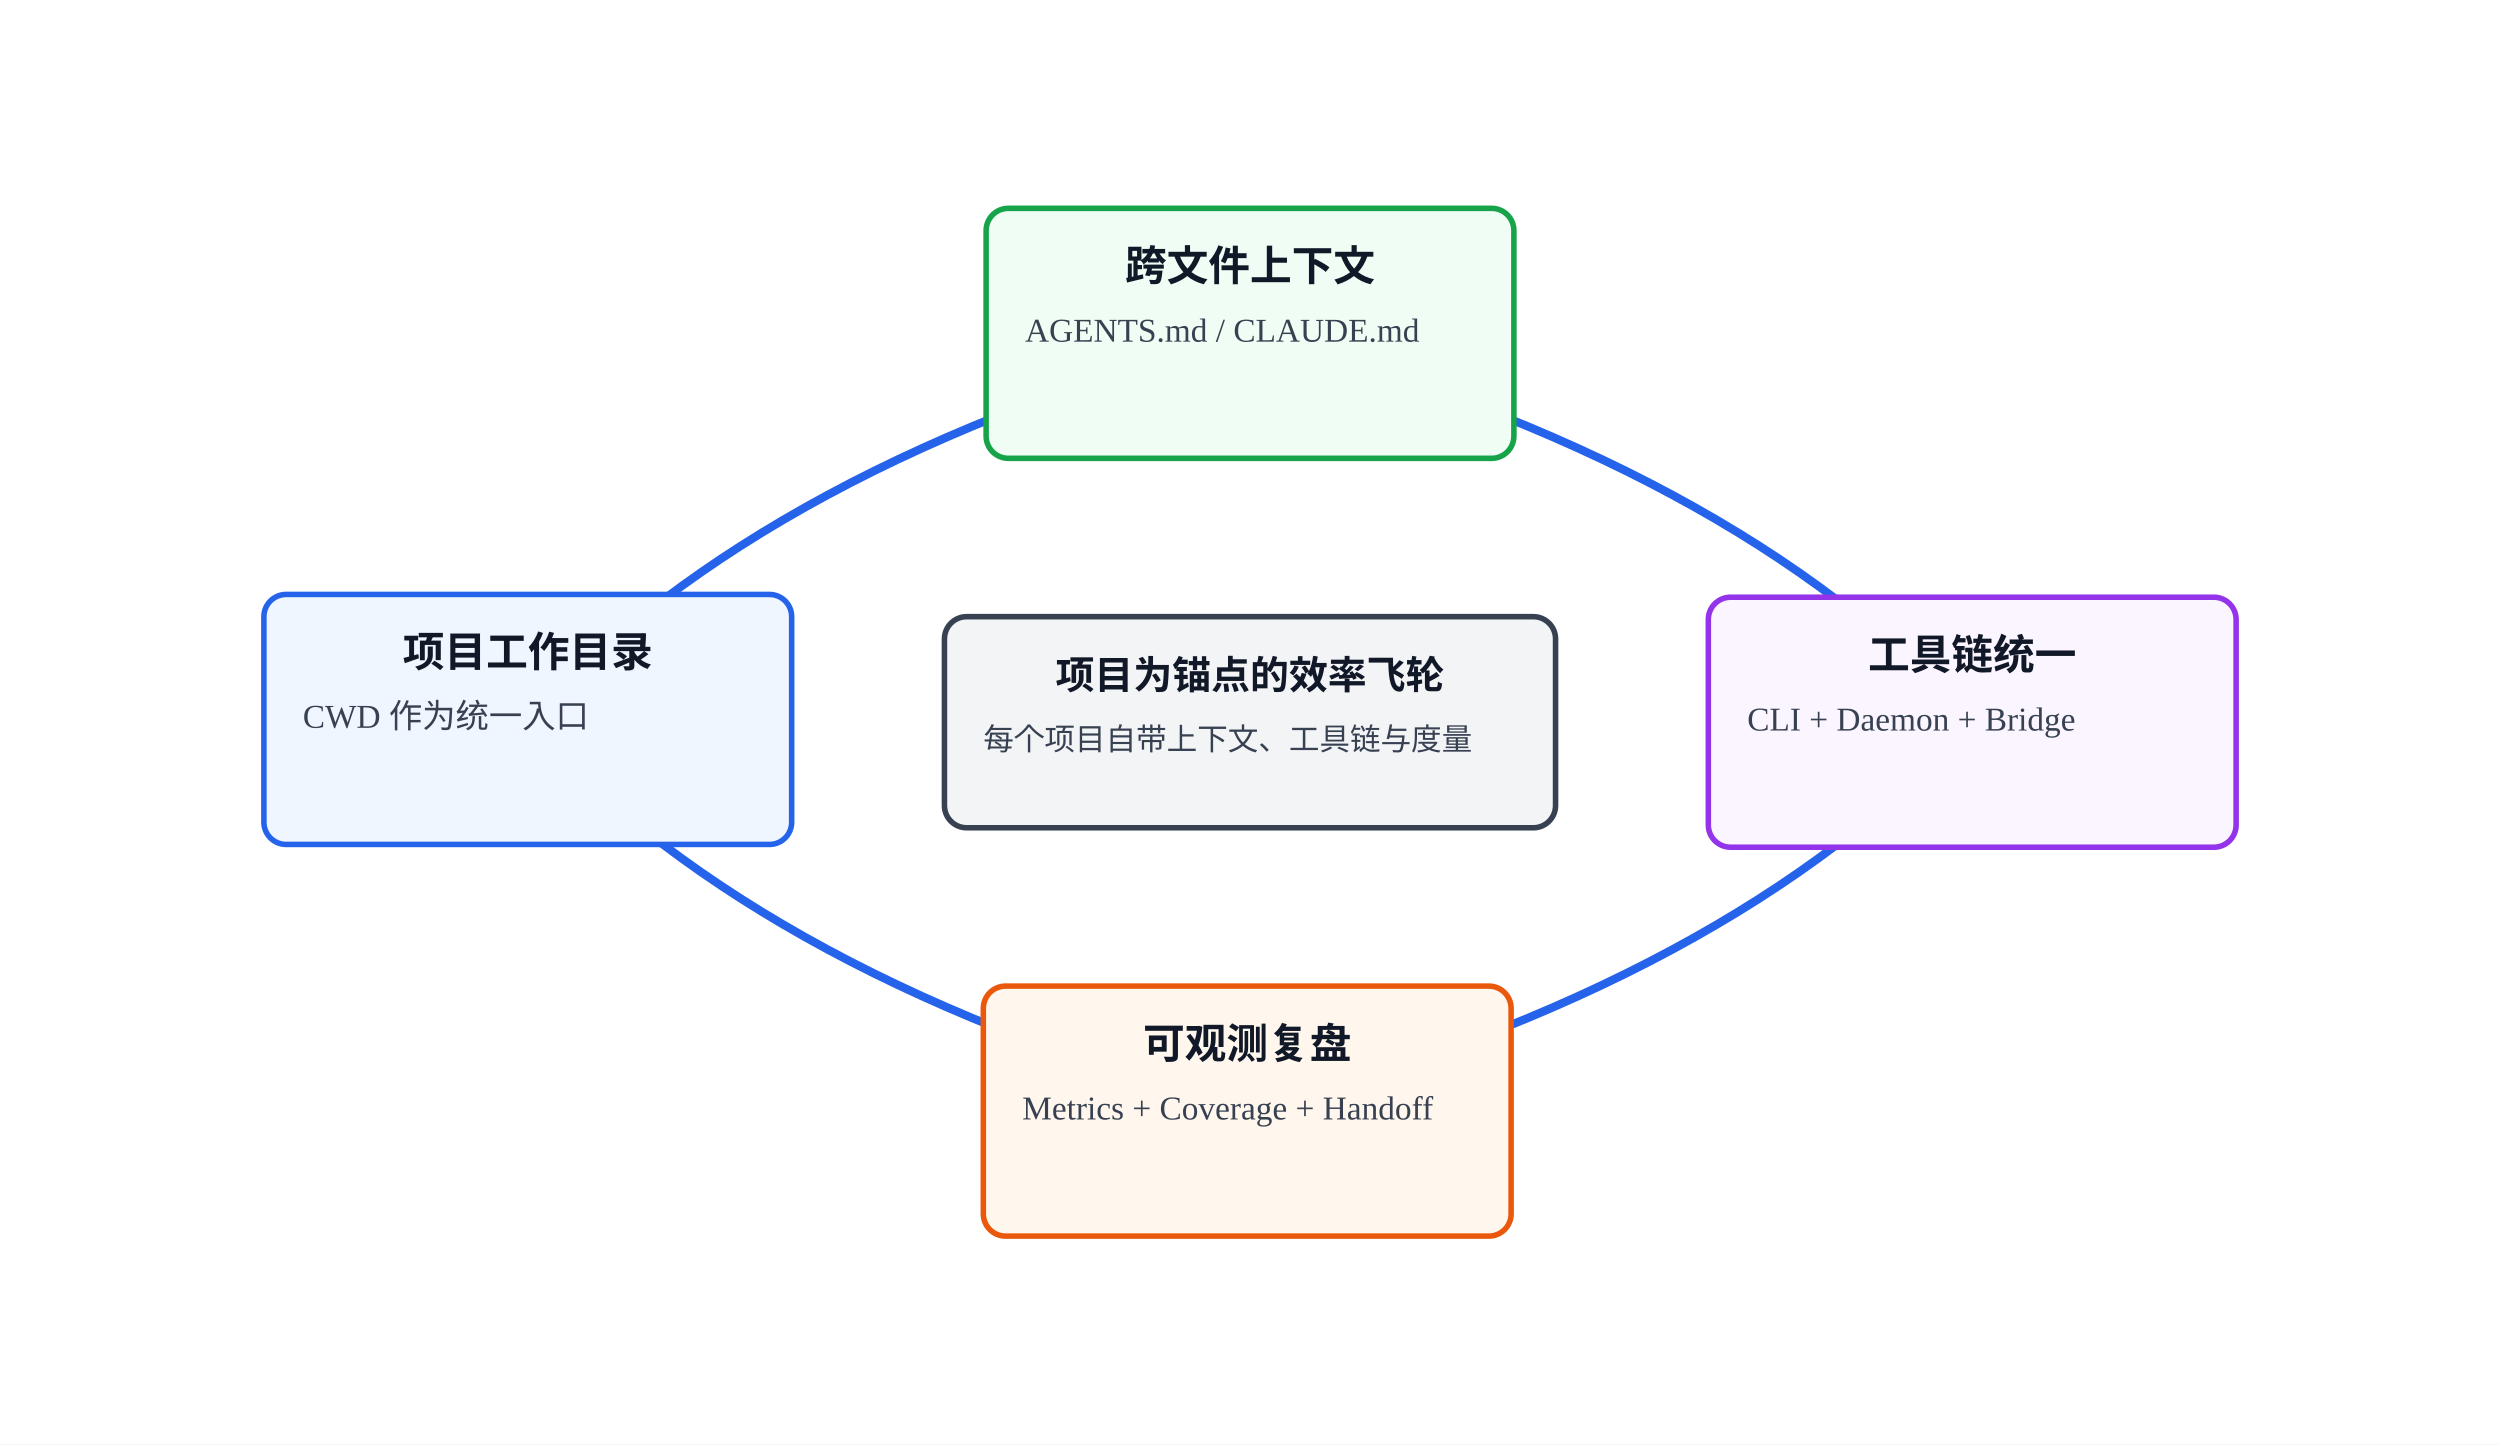
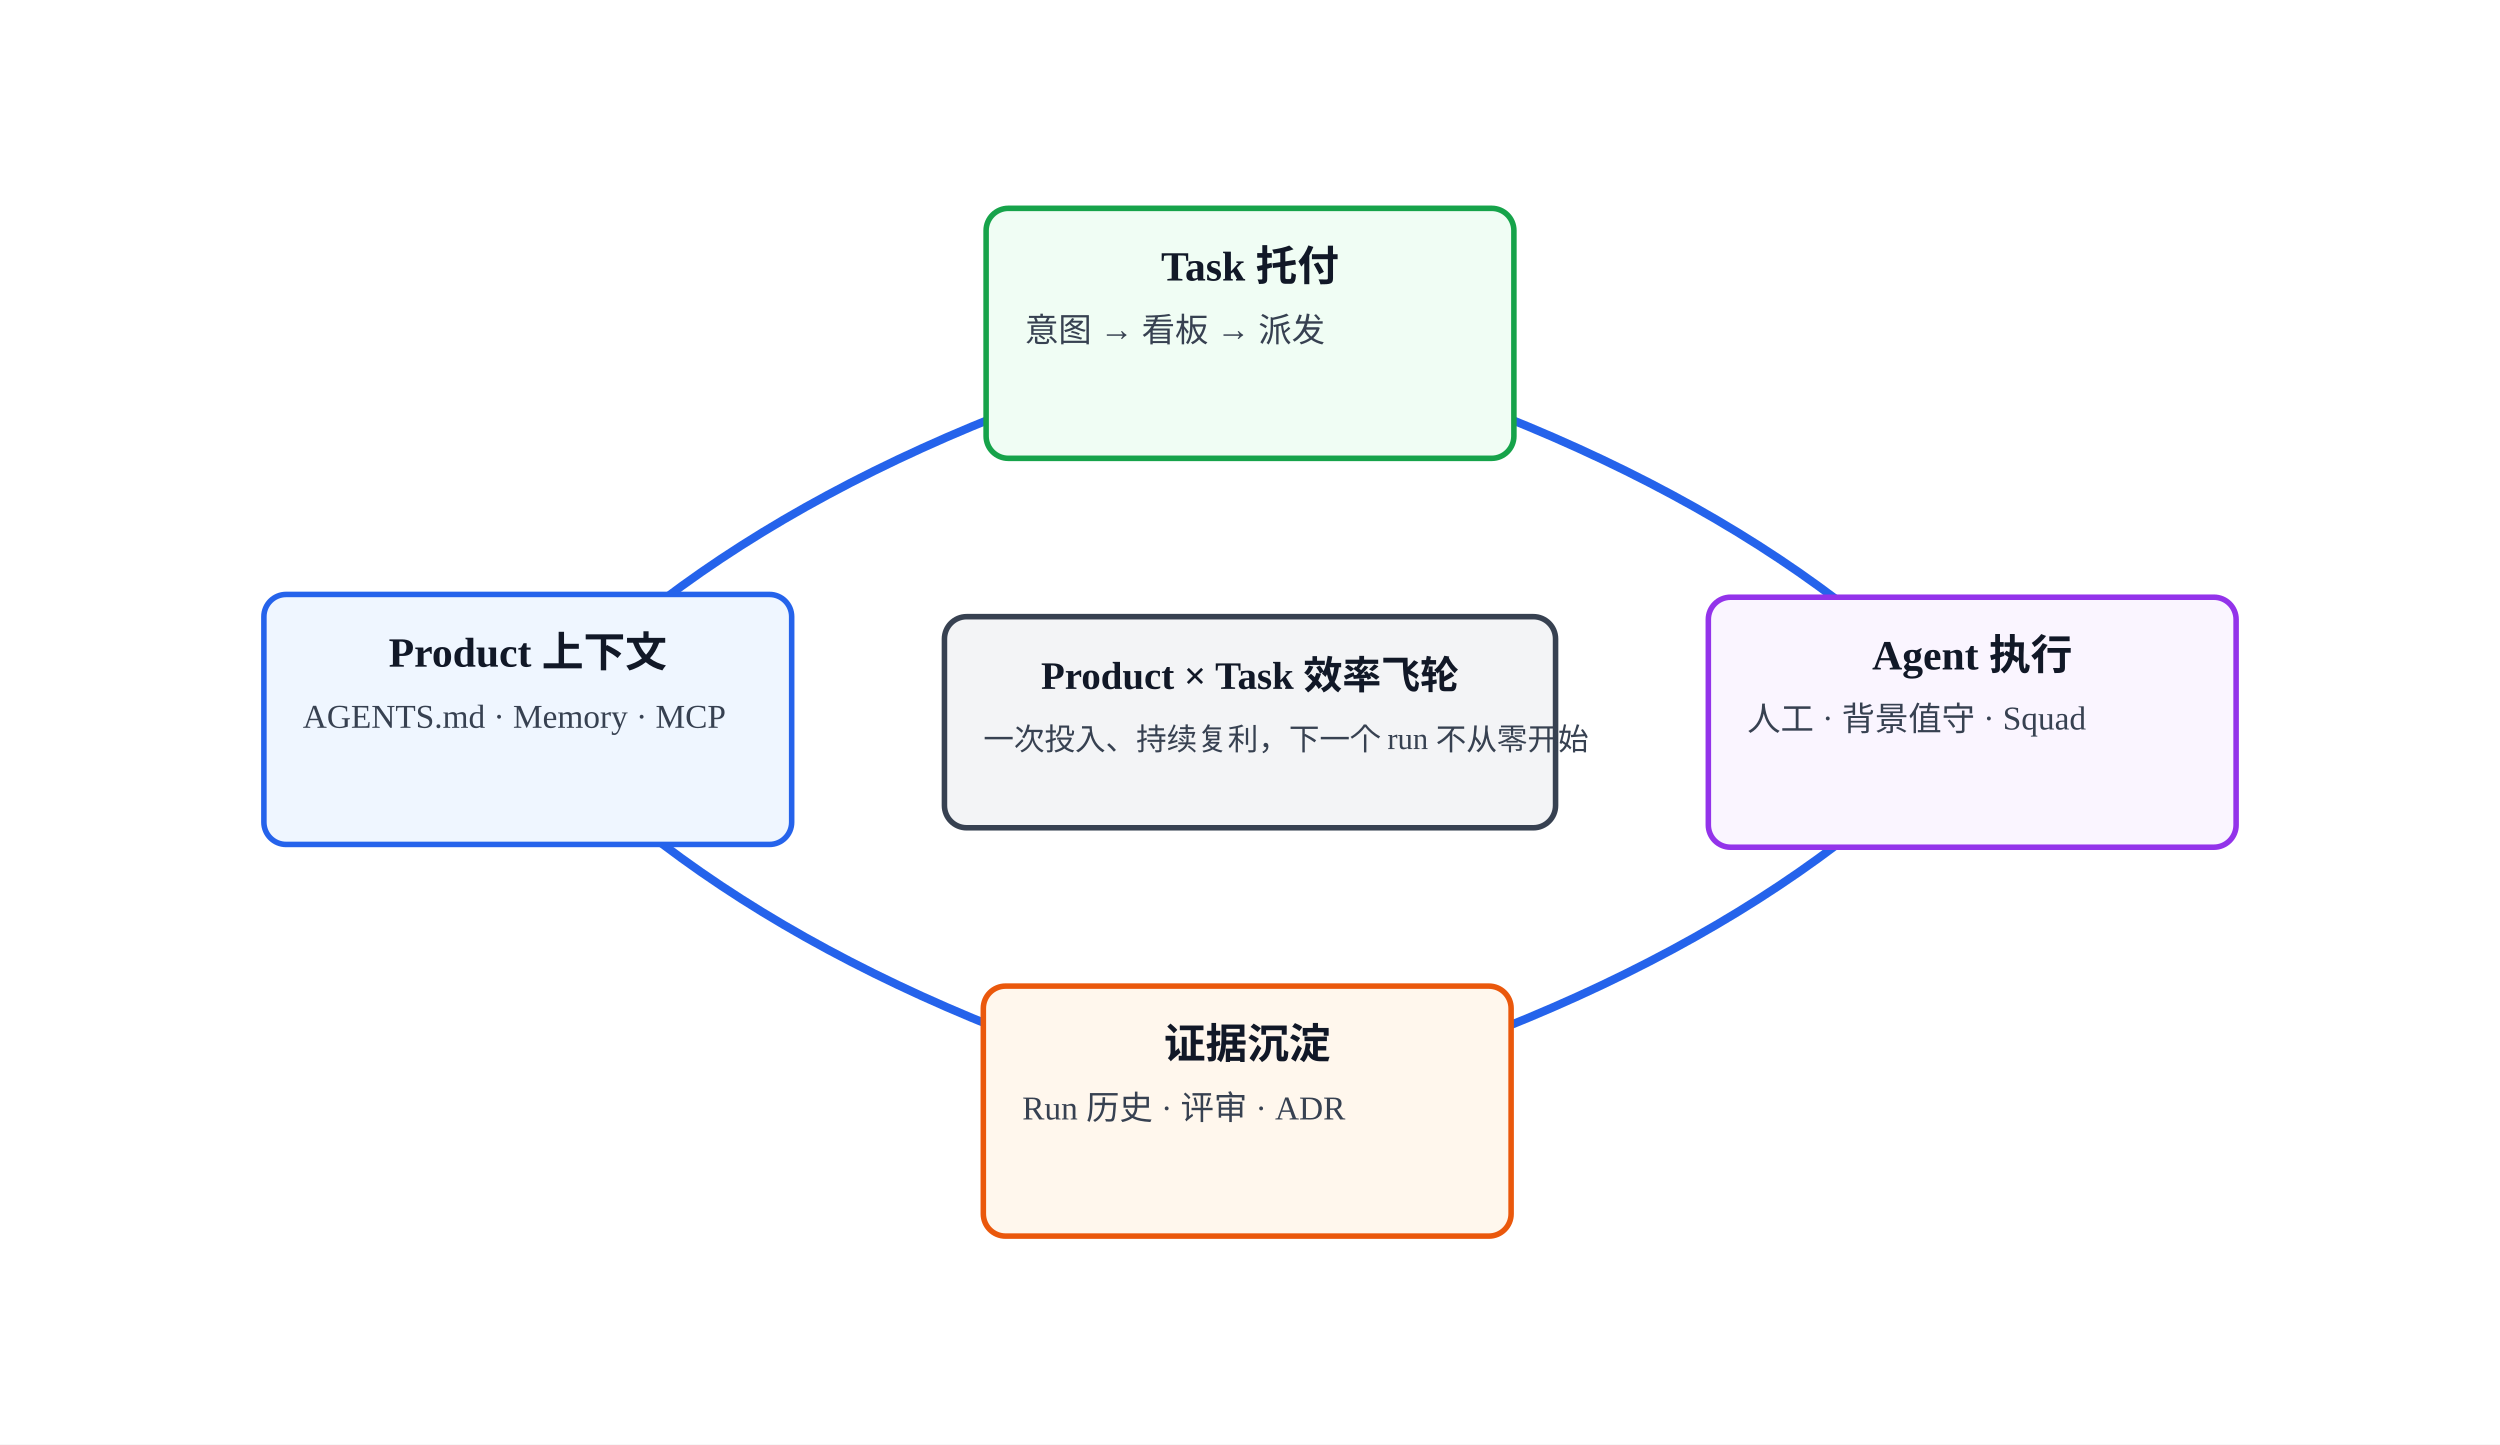
- <svg xmlns="http://www.w3.org/2000/svg" viewBox="0 0 900 520" width="900" height="520" role="img" aria-label="项目驱动效率飞轮">
+ <svg xmlns="http://www.w3.org/2000/svg" viewBox="0 0 900 520" width="900" height="520" role="img" aria-label="Product × Task 效率飞轮（v3.0）">
  <rect width="100%" height="100%" fill="#ffffff" />
  <defs>
    <marker id="arrowhead-2563eb" markerWidth="10" markerHeight="10" refX="9" refY="3" orient="auto" markerUnits="strokeWidth">
      <path d="M0,0 L0,6 L9,3 z" fill="#2563eb" />
    </marker>
  </defs>
  <path d="M 190.0 260 Q 276.0 166.3 450 120.0" fill="none" stroke="#2563eb" stroke-width="3" marker-end="url(#arrowhead-2563eb)" />
  <path d="M 450 120.0 Q 624.0 166.3 710.0 260.0" fill="none" stroke="#2563eb" stroke-width="3" marker-end="url(#arrowhead-2563eb)" />
  <path d="M 710.0 260.0 Q 624.0 353.7 450 400.0" fill="none" stroke="#2563eb" stroke-width="3" marker-end="url(#arrowhead-2563eb)" />
  <path d="M 450 400.0 Q 276.0 353.7 190.0 260" fill="none" stroke="#2563eb" stroke-width="3" marker-end="url(#arrowhead-2563eb)" />
  <rect x="95" y="214" width="190" height="90" rx="8" fill="#eff6ff" stroke="#2563eb" stroke-width="2" />
-   <text x="190" y="240" text-anchor="middle" font-size="15" font-weight="600" fill="#111827">项目工作目录</text>
-   <text x="109" y="262" font-size="12" fill="#374151">CWD 作为统一入口</text>
+   <text x="190" y="240" text-anchor="middle" font-size="15" font-weight="600" fill="#111827">Product 上下文</text>
+   <text x="109" y="262" font-size="12" fill="#374151">AGENTS.md · Memory · MCP</text>
  <rect x="355" y="75" width="190" height="90" rx="8" fill="#f0fdf4" stroke="#16a34a" stroke-width="2" />
-   <text x="450" y="101" text-anchor="middle" font-size="15" font-weight="600" fill="#111827">跨文件上下文</text>
-   <text x="369" y="123" font-size="12" fill="#374151">AGENTS.md / CLAUDE.md</text>
+   <text x="450" y="101" text-anchor="middle" font-size="15" font-weight="600" fill="#111827">Task 托付</text>
+   <text x="369" y="123" font-size="12" fill="#374151">意图 → 看板 → 派发</text>
  <rect x="615" y="215" width="190" height="90" rx="8" fill="#faf5ff" stroke="#9333ea" stroke-width="2" />
-   <text x="710" y="241" text-anchor="middle" font-size="15" font-weight="600" fill="#111827">工具链统一</text>
-   <text x="629" y="263" font-size="12" fill="#374151">CLI + Daemon + Bridge</text>
+   <text x="710" y="241" text-anchor="middle" font-size="15" font-weight="600" fill="#111827">Agent 执行</text>
+   <text x="629" y="263" font-size="12" fill="#374151">人工 · 背景值守 · Squad</text>
  <rect x="354" y="355" width="190" height="90" rx="8" fill="#fff7ed" stroke="#ea580c" stroke-width="2" />
-   <text x="449" y="381" text-anchor="middle" font-size="15" font-weight="600" fill="#111827">可观测复盘</text>
-   <text x="368" y="403" font-size="12" fill="#374151">Metrics + Coverage + Handoff</text>
+   <text x="449" y="381" text-anchor="middle" font-size="15" font-weight="600" fill="#111827">证据沉淀</text>
+   <text x="368" y="403" font-size="12" fill="#374151">Run 历史 · 评审 · ADR</text>
  <rect x="340" y="222" width="220" height="76" rx="8" fill="#f3f4f6" stroke="#374151" stroke-width="2" />
-   <text x="450" y="248" text-anchor="middle" font-size="14" font-weight="600" fill="#111827">项目为锚点的效率飞轮</text>
-   <text x="354" y="270" font-size="11" fill="#374151">每个项目自带上下文、工具链与度量</text>
+   <text x="450" y="248" text-anchor="middle" font-size="14" font-weight="600" fill="#111827">Product × Task 效率飞轮</text>
+   <text x="354" y="270" font-size="11" fill="#374151">一次投入、持续复利，下一个 run 不从零开始</text>
</svg>
